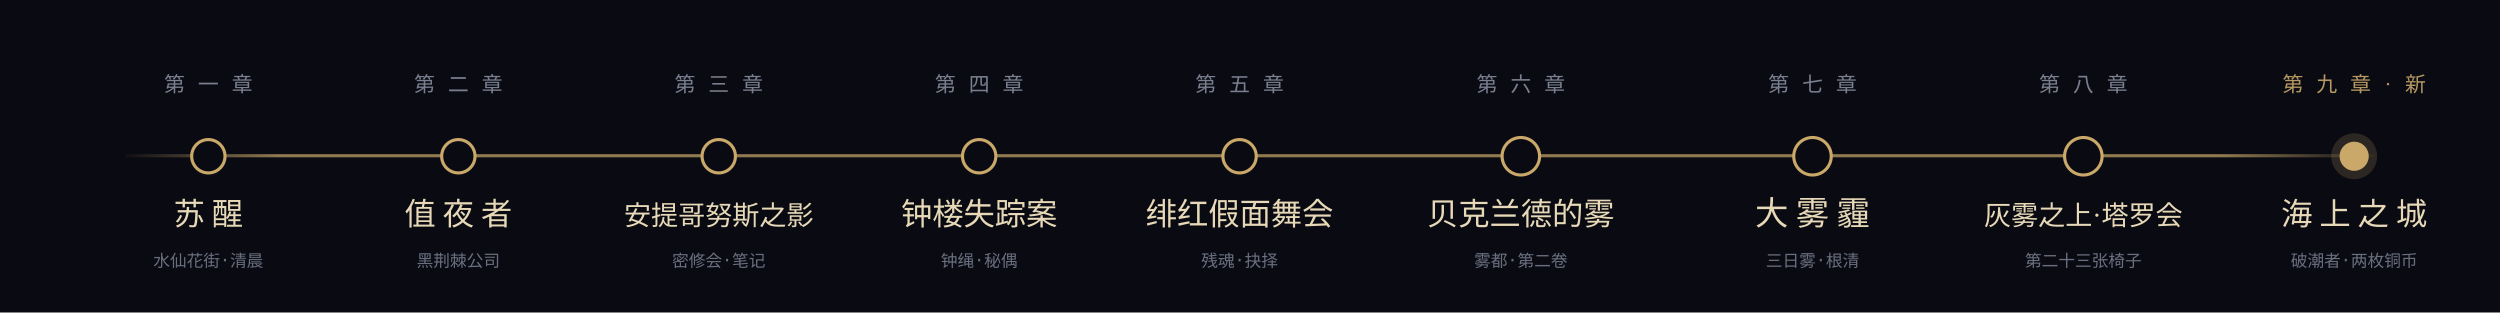
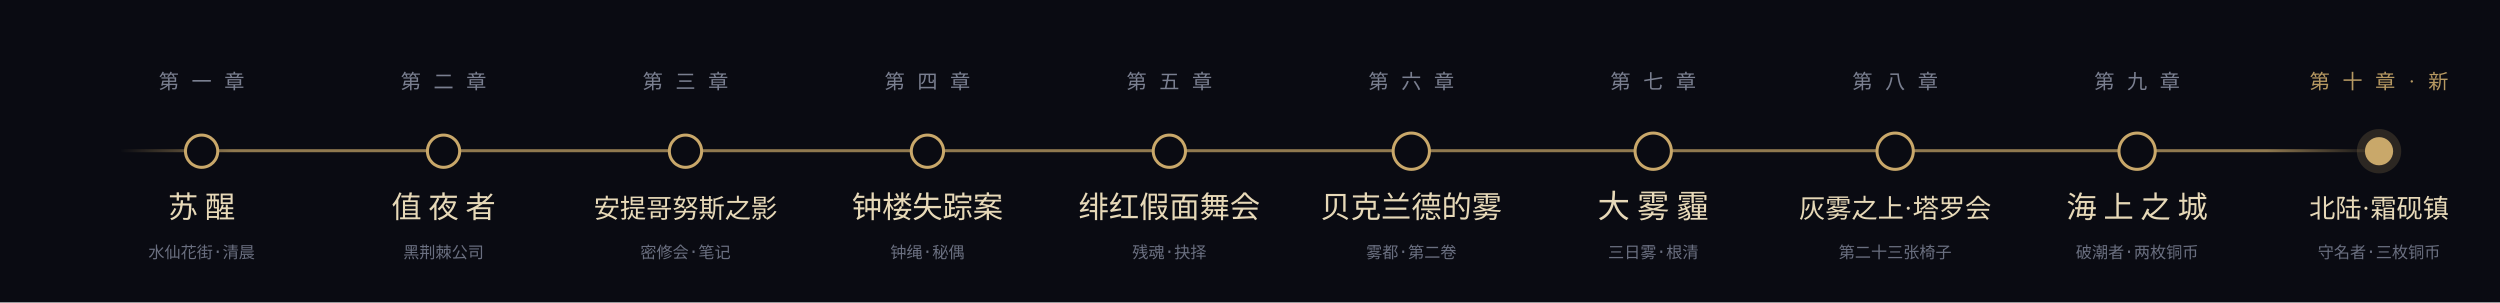
- <svg xmlns="http://www.w3.org/2000/svg" viewBox="0 0 1200 150" width="100%" role="img" aria-label="九章剧情脉络：苏醒、值夜者、安提哥努斯之影、钟楼失踪案、绯红假面舞会、贝克兰德的雾、大雾霾、灰雾之上·塔罗会、海上之城">
+ <svg xmlns="http://www.w3.org/2000/svg" viewBox="0 0 1240 150" width="100%" role="img" aria-label="十章剧情脉络：苏醒、值夜者、安提哥努斯之影、钟楼失踪案、绯红假面舞会、贝克兰德的雾、大雾霾、灰雾之上·塔罗会、海上之城、北陆·霜砚镇">
  <defs>
    <linearGradient id="line" x1="0" y1="0" x2="1" y2="0">
      <stop offset="0" stop-color="#c9a86a" stop-opacity="0" />
-       <stop offset="0.07" stop-color="#c9a86a" stop-opacity="0.7" />
-       <stop offset="0.93" stop-color="#c9a86a" stop-opacity="0.7" />
+       <stop offset="0.05" stop-color="#c9a86a" stop-opacity="0.7" />
+       <stop offset="0.95" stop-color="#c9a86a" stop-opacity="0.7" />
      <stop offset="1" stop-color="#c9a86a" stop-opacity="0" />
    </linearGradient>
  </defs>
-   <rect width="1200" height="150" fill="#0a0b12" />
-   <rect x="60" y="74" width="1080" height="1.5" fill="url(#line)" />
+   <rect width="1240" height="150" fill="#0a0b12" />
+   <rect x="60" y="74" width="1120" height="1.5" fill="url(#line)" />
  <g font-family="Georgia, 'Times New Roman', serif" text-rendering="geometricPrecision">
    <circle cx="100" cy="75" r="8" fill="#0a0b12" stroke="#c9a86a" stroke-width="1.5" />
    <text x="100" y="44" text-anchor="middle" font-size="10" letter-spacing="2" fill="#7a7f90">第 一 章</text>
    <text x="100" y="108" text-anchor="middle" font-size="15" fill="#e7d9b8">苏 醒</text>
    <text x="100" y="128" text-anchor="middle" font-family="ui-monospace, Menlo, monospace" font-size="8" fill="#6a6f80">水仙花街·清晨</text>
    <circle cx="220" cy="75" r="8" fill="#0a0b12" stroke="#c9a86a" stroke-width="1.5" />
    <text x="220" y="44" text-anchor="middle" font-size="10" letter-spacing="2" fill="#7a7f90">第 二 章</text>
    <text x="220" y="108" text-anchor="middle" font-size="15" fill="#e7d9b8">值 夜 者</text>
    <text x="220" y="128" text-anchor="middle" font-family="ui-monospace, Menlo, monospace" font-size="8" fill="#6a6f80">黑荆棘公司</text>
-     <circle cx="345" cy="75" r="8" fill="#0a0b12" stroke="#c9a86a" stroke-width="1.5" />
-     <text x="345" y="44" text-anchor="middle" font-size="10" letter-spacing="2" fill="#7a7f90">第 三 章</text>
-     <text x="345" y="108" text-anchor="middle" font-size="13" fill="#e7d9b8">安提哥努斯之影</text>
-     <text x="345" y="128" text-anchor="middle" font-family="ui-monospace, Menlo, monospace" font-size="8" fill="#6a6f80">密修会·笔记</text>
-     <circle cx="470" cy="75" r="8" fill="#0a0b12" stroke="#c9a86a" stroke-width="1.5" />
-     <text x="470" y="44" text-anchor="middle" font-size="10" letter-spacing="2" fill="#7a7f90">第 四 章</text>
-     <text x="470" y="108" text-anchor="middle" font-size="15" fill="#e7d9b8">钟楼失踪案</text>
-     <text x="470" y="128" text-anchor="middle" font-family="ui-monospace, Menlo, monospace" font-size="8" fill="#6a6f80">钟绳·秘偶</text>
-     <circle cx="595" cy="75" r="8" fill="#0a0b12" stroke="#c9a86a" stroke-width="1.5" />
-     <text x="595" y="44" text-anchor="middle" font-size="10" letter-spacing="2" fill="#7a7f90">第 五 章</text>
-     <text x="595" y="108" text-anchor="middle" font-size="15" fill="#e7d9b8">绯红假面舞会</text>
-     <text x="595" y="128" text-anchor="middle" font-family="ui-monospace, Menlo, monospace" font-size="8" fill="#6a6f80">残魂·抉择</text>
-     <circle cx="730" cy="75" r="9" fill="#0a0b12" stroke="#c9a86a" stroke-width="1.5" />
-     <text x="730" y="44" text-anchor="middle" font-size="10" letter-spacing="2" fill="#7a7f90">第 六 章</text>
-     <text x="730" y="108" text-anchor="middle" font-size="15" fill="#e7d9b8">贝克兰德的雾</text>
-     <text x="730" y="128" text-anchor="middle" font-family="ui-monospace, Menlo, monospace" font-size="8" fill="#6a6f80">雾都·第二卷</text>
-     <circle cx="870" cy="75" r="9" fill="#0a0b12" stroke="#c9a86a" stroke-width="1.5" />
-     <text x="870" y="44" text-anchor="middle" font-size="10" letter-spacing="2" fill="#7a7f90">第 七 章</text>
-     <text x="870" y="108" text-anchor="middle" font-size="16" fill="#e7d9b8">大 雾 霾</text>
-     <text x="870" y="128" text-anchor="middle" font-family="ui-monospace, Menlo, monospace" font-size="8" fill="#6a6f80">三日雾·根清</text>
-     <circle cx="1000" cy="75" r="9" fill="#0a0b12" stroke="#c9a86a" stroke-width="1.5" />
-     <text x="1000" y="44" text-anchor="middle" font-size="10" letter-spacing="2" fill="#7a7f90">第 八 章</text>
-     <text x="1000" y="108" text-anchor="middle" font-size="13" fill="#e7d9b8">灰雾之上·塔罗会</text>
-     <text x="1000" y="128" text-anchor="middle" font-family="ui-monospace, Menlo, monospace" font-size="8" fill="#6a6f80">第二十三张椅子</text>
-     <circle cx="1130" cy="75" r="11" fill="#c9a86a" opacity="0.18" />
-     <circle cx="1130" cy="75" r="7" fill="#c9a86a" />
-     <text x="1130" y="44" text-anchor="middle" font-size="10" letter-spacing="2" fill="#c9a86a" opacity="0.9">第 九 章 · 新</text>
-     <text x="1130" y="108" text-anchor="middle" font-size="15" fill="#e7d9b8">海 上 之 城</text>
-     <text x="1130" y="128" text-anchor="middle" font-family="ui-monospace, Menlo, monospace" font-size="8" fill="#6a6f80">破潮者·两枚铜币</text>
+     <circle cx="340" cy="75" r="8" fill="#0a0b12" stroke="#c9a86a" stroke-width="1.5" />
+     <text x="340" y="44" text-anchor="middle" font-size="10" letter-spacing="2" fill="#7a7f90">第 三 章</text>
+     <text x="340" y="108" text-anchor="middle" font-size="13" fill="#e7d9b8">安提哥努斯之影</text>
+     <text x="340" y="128" text-anchor="middle" font-family="ui-monospace, Menlo, monospace" font-size="8" fill="#6a6f80">密修会·笔记</text>
+     <circle cx="460" cy="75" r="8" fill="#0a0b12" stroke="#c9a86a" stroke-width="1.5" />
+     <text x="460" y="44" text-anchor="middle" font-size="10" letter-spacing="2" fill="#7a7f90">第 四 章</text>
+     <text x="460" y="108" text-anchor="middle" font-size="15" fill="#e7d9b8">钟楼失踪案</text>
+     <text x="460" y="128" text-anchor="middle" font-family="ui-monospace, Menlo, monospace" font-size="8" fill="#6a6f80">钟绳·秘偶</text>
+     <circle cx="580" cy="75" r="8" fill="#0a0b12" stroke="#c9a86a" stroke-width="1.5" />
+     <text x="580" y="44" text-anchor="middle" font-size="10" letter-spacing="2" fill="#7a7f90">第 五 章</text>
+     <text x="580" y="108" text-anchor="middle" font-size="15" fill="#e7d9b8">绯红假面舞会</text>
+     <text x="580" y="128" text-anchor="middle" font-family="ui-monospace, Menlo, monospace" font-size="8" fill="#6a6f80">残魂·抉择</text>
+     <circle cx="700" cy="75" r="9" fill="#0a0b12" stroke="#c9a86a" stroke-width="1.5" />
+     <text x="700" y="44" text-anchor="middle" font-size="10" letter-spacing="2" fill="#7a7f90">第 六 章</text>
+     <text x="700" y="108" text-anchor="middle" font-size="15" fill="#e7d9b8">贝克兰德的雾</text>
+     <text x="700" y="128" text-anchor="middle" font-family="ui-monospace, Menlo, monospace" font-size="8" fill="#6a6f80">雾都·第二卷</text>
+     <circle cx="820" cy="75" r="9" fill="#0a0b12" stroke="#c9a86a" stroke-width="1.5" />
+     <text x="820" y="44" text-anchor="middle" font-size="10" letter-spacing="2" fill="#7a7f90">第 七 章</text>
+     <text x="820" y="108" text-anchor="middle" font-size="16" fill="#e7d9b8">大 雾 霾</text>
+     <text x="820" y="128" text-anchor="middle" font-family="ui-monospace, Menlo, monospace" font-size="8" fill="#6a6f80">三日雾·根清</text>
+     <circle cx="940" cy="75" r="9" fill="#0a0b12" stroke="#c9a86a" stroke-width="1.5" />
+     <text x="940" y="44" text-anchor="middle" font-size="10" letter-spacing="2" fill="#7a7f90">第 八 章</text>
+     <text x="940" y="108" text-anchor="middle" font-size="13" fill="#e7d9b8">灰雾之上·塔罗会</text>
+     <text x="940" y="128" text-anchor="middle" font-family="ui-monospace, Menlo, monospace" font-size="8" fill="#6a6f80">第二十三张椅子</text>
+     <circle cx="1060" cy="75" r="9" fill="#0a0b12" stroke="#c9a86a" stroke-width="1.5" />
+     <text x="1060" y="44" text-anchor="middle" font-size="10" letter-spacing="2" fill="#7a7f90">第 九 章</text>
+     <text x="1060" y="108" text-anchor="middle" font-size="15" fill="#e7d9b8">海 上 之 城</text>
+     <text x="1060" y="128" text-anchor="middle" font-family="ui-monospace, Menlo, monospace" font-size="8" fill="#6a6f80">破潮者·两枚铜币</text>
+     <circle cx="1180" cy="75" r="11" fill="#c9a86a" opacity="0.18" />
+     <circle cx="1180" cy="75" r="7" fill="#c9a86a" />
+     <text x="1180" y="44" text-anchor="middle" font-size="10" letter-spacing="2" fill="#c9a86a" opacity="0.9">第 十 章 · 新</text>
+     <text x="1180" y="108" text-anchor="middle" font-size="13" fill="#e7d9b8">北陆·霜砚镇</text>
+     <text x="1180" y="128" text-anchor="middle" font-family="ui-monospace, Menlo, monospace" font-size="8" fill="#6a6f80">守名者·三枚铜币</text>
  </g>
</svg>
